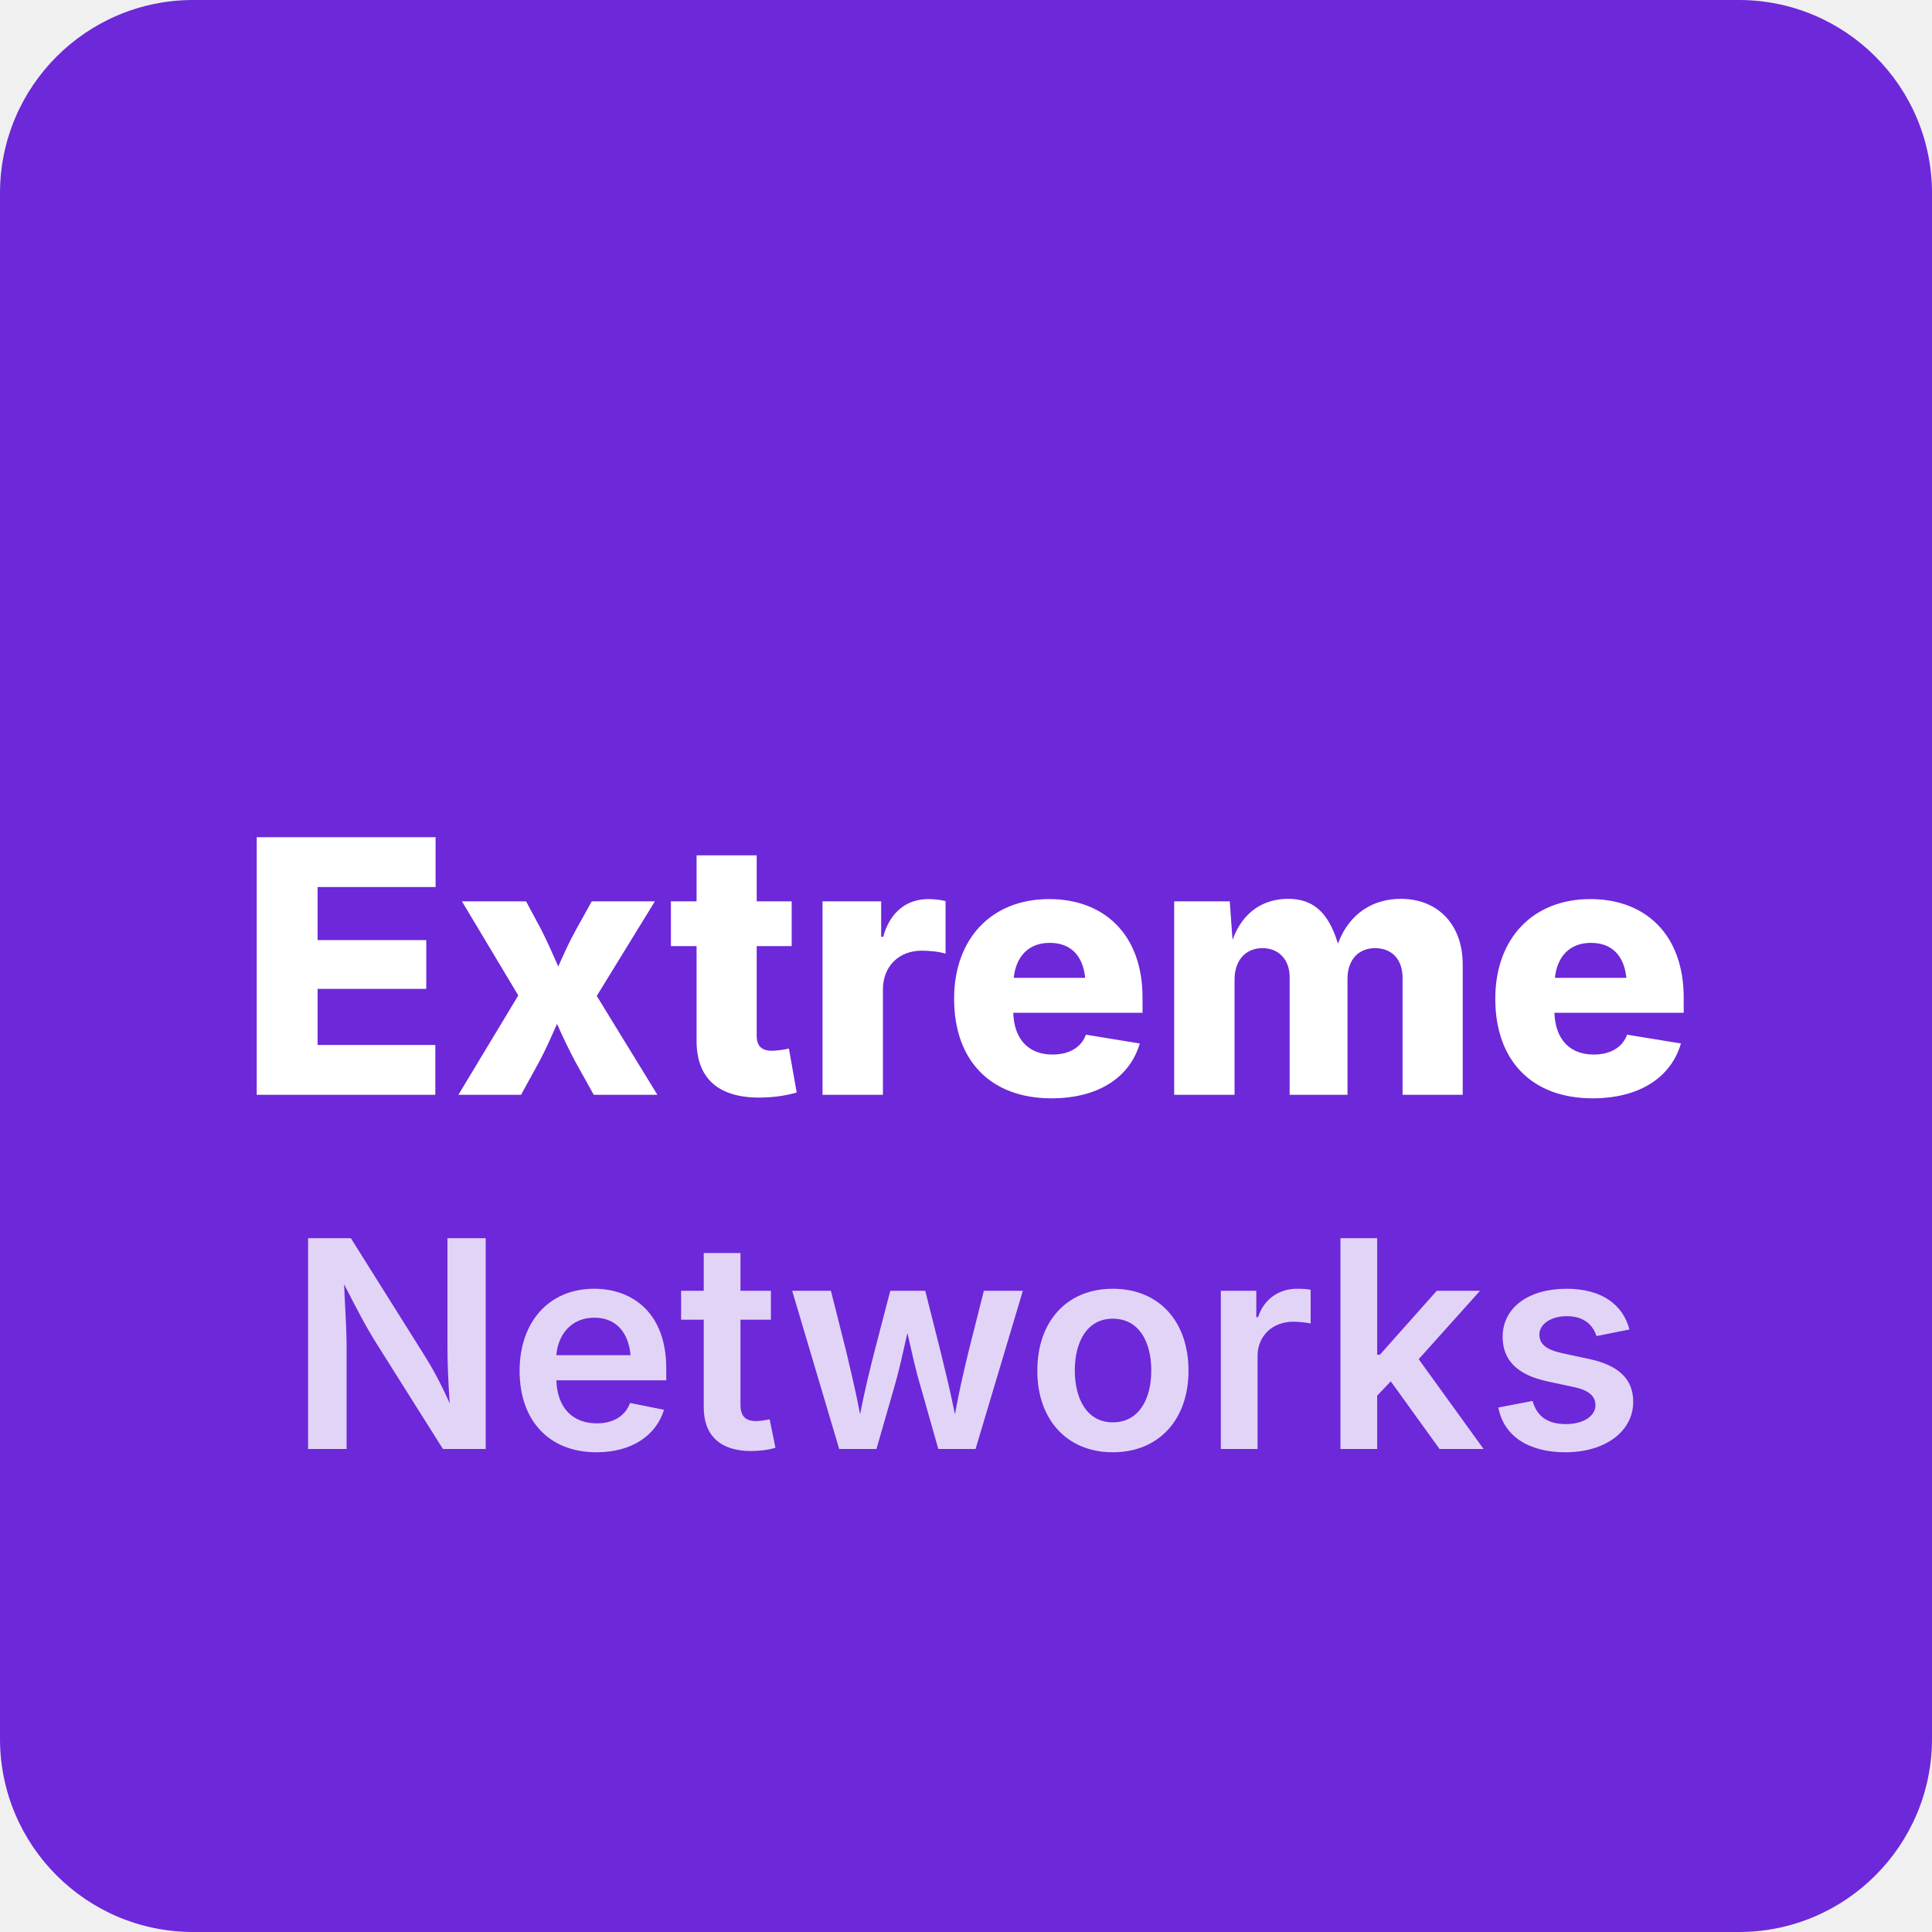
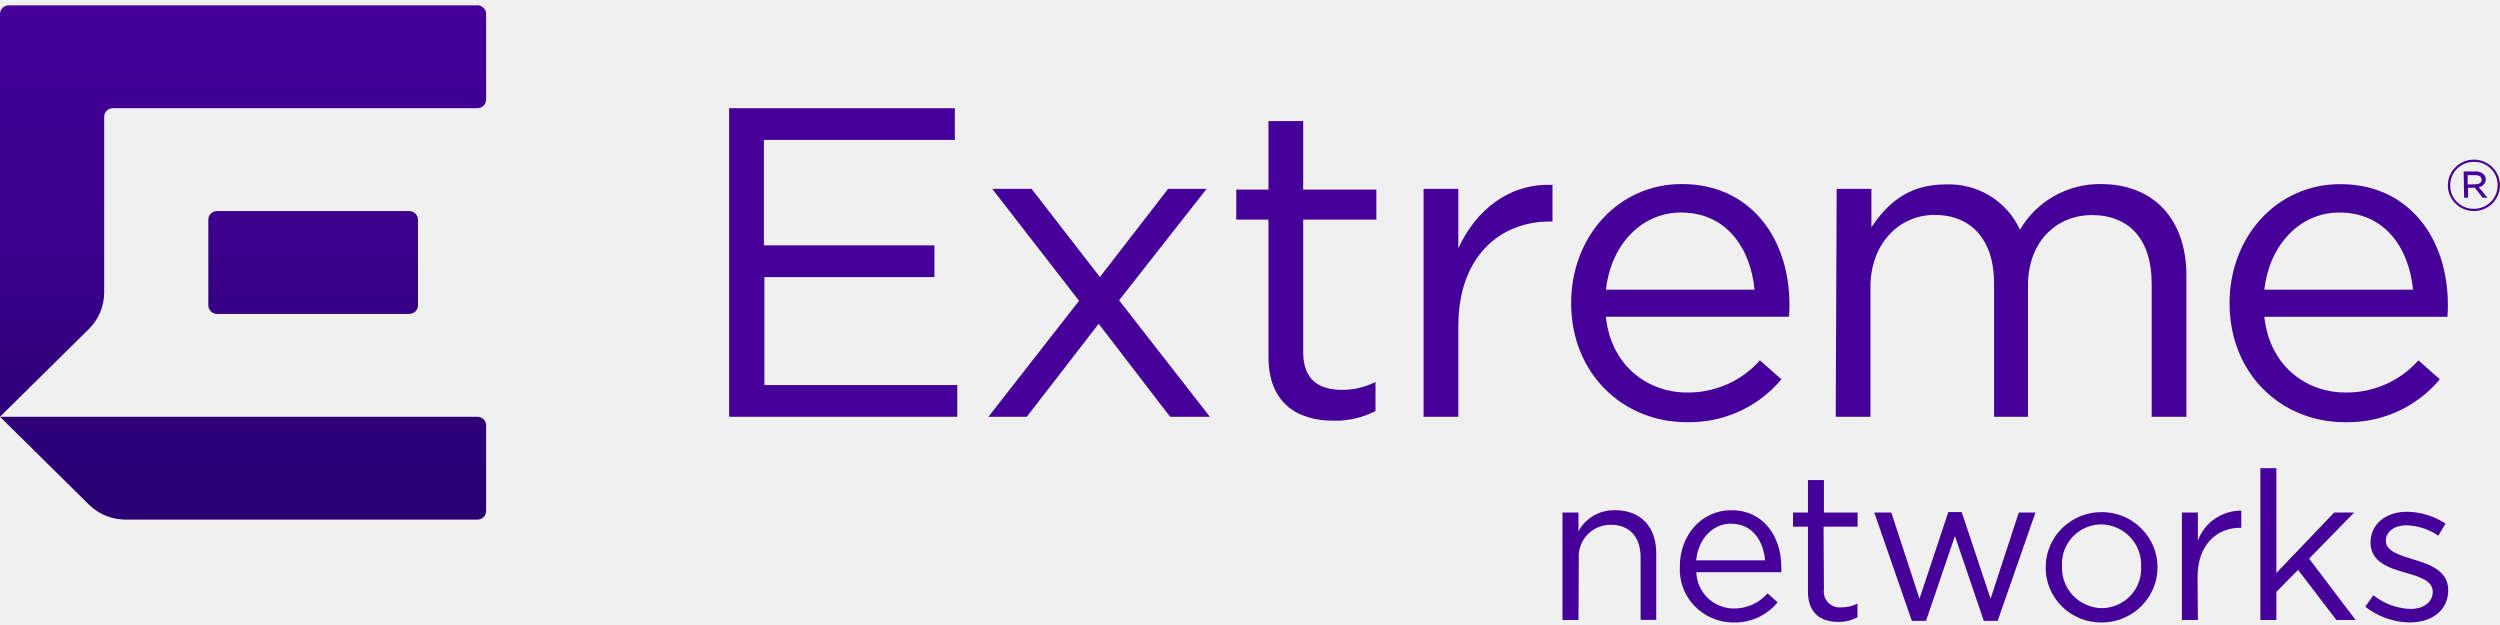
- <svg xmlns="http://www.w3.org/2000/svg" viewBox="0 0 120 120" width="120" height="120">
-   <rect width="120" height="120" fill="#6d28d9" rx="12" />
-   <text x="60" y="68" text-anchor="middle" font-family="Inter, sans-serif" font-weight="800" font-size="22" fill="white">Extreme</text>
-   <text x="60" y="90" text-anchor="middle" font-family="Inter, sans-serif" font-weight="600" font-size="18" fill="rgba(255,255,255,0.8)">Networks</text>
+ <svg xmlns="http://www.w3.org/2000/svg" width="216" height="54" viewBox="0 0 216 54" fill="none">
+   <path fill-rule="evenodd" clip-rule="evenodd" d="M213.746 13.792C212.503 13.792 211.496 14.786 211.496 16.013C211.496 17.24 212.503 18.235 213.746 18.235C214.989 18.235 215.996 17.24 215.996 16.013C215.996 14.786 214.989 13.792 213.746 13.792ZM215.206 14.57C215.592 14.952 215.804 15.473 215.794 16.013C215.798 16.551 215.584 17.069 215.199 17.45C214.814 17.831 214.291 18.044 213.746 18.042C213.2 18.05 212.673 17.839 212.287 17.456C211.901 17.074 211.689 16.553 211.699 16.013C211.695 15.475 211.909 14.958 212.294 14.576C212.678 14.195 213.201 13.982 213.746 13.984C214.293 13.976 214.82 14.187 215.206 14.57ZM212.861 14.813H213.896C214.146 14.8 214.392 14.886 214.579 15.05C214.701 15.166 214.769 15.327 214.766 15.495C214.765 15.836 214.509 16.124 214.166 16.169L214.916 17.079H214.496L213.836 16.22H213.244V17.079H212.899L212.861 14.813ZM214.414 15.524C214.414 15.784 214.189 15.924 213.866 15.924L213.206 15.939V15.132H213.881C214.211 15.132 214.414 15.287 214.414 15.524Z" fill="#440099" />
+   <path d="M136.378 53.569H134.998V44.282H136.378V45.896C137.003 44.748 138.231 44.046 139.55 44.082C141.8 44.082 143.098 45.563 143.098 47.785V53.554H141.748V48.14C141.748 46.422 140.818 45.341 139.183 45.341C138.414 45.333 137.676 45.642 137.149 46.195C136.622 46.748 136.353 47.494 136.408 48.251L136.378 53.569Z" fill="#440099" />
+   <path fill-rule="evenodd" clip-rule="evenodd" d="M152.72 51.265C151.99 52.104 150.923 52.584 149.803 52.576H149.823C148.054 52.575 146.608 51.182 146.563 49.436H153.905C153.916 49.293 153.916 49.149 153.905 49.006C153.905 46.303 152.323 44.081 149.585 44.081C147.02 44.081 145.138 46.236 145.138 48.932C145.064 50.191 145.518 51.424 146.393 52.342C147.269 53.26 148.489 53.781 149.765 53.783C151.242 53.817 152.651 53.174 153.583 52.043L152.72 51.265ZM149.548 45.245C151.4 45.245 152.36 46.718 152.503 48.414H146.548C146.72 46.6 147.943 45.245 149.548 45.245Z" fill="#440099" />
+   <path d="M157.587 50.925C157.524 51.35 157.667 51.78 157.974 52.085C158.281 52.389 158.716 52.533 159.147 52.472C159.613 52.475 160.072 52.363 160.482 52.147V53.331C159.973 53.602 159.403 53.74 158.825 53.731C157.325 53.731 156.207 52.991 156.207 51.11V45.504H154.917V44.282H156.207V41.475H157.587V44.282H160.497V45.504H157.557L157.587 50.925Z" fill="#440099" />
+   <path d="M168.335 44.245L165.845 51.732L163.407 44.282H161.937L165.185 53.643H166.407L168.905 46.311L171.402 53.643H172.595L175.865 44.282H174.425L171.987 51.732L169.49 44.245H168.335Z" fill="#440099" />
+   <path fill-rule="evenodd" clip-rule="evenodd" d="M178.116 52.366C179.02 53.276 180.258 53.788 181.549 53.783C184.212 53.799 186.385 51.685 186.409 49.056C186.432 46.427 184.296 44.275 181.634 44.245C178.971 44.215 176.787 46.318 176.749 48.947C176.719 50.222 177.212 51.455 178.116 52.366ZM179.07 46.388C179.711 45.706 180.607 45.314 181.55 45.304C182.499 45.325 183.4 45.723 184.048 46.409C184.696 47.095 185.037 48.01 184.992 48.947C185.047 49.877 184.715 50.788 184.071 51.468C183.428 52.148 182.53 52.538 181.587 52.547C180.641 52.524 179.743 52.125 179.098 51.441C178.453 50.756 178.115 49.844 178.16 48.91C178.1 47.982 178.429 47.07 179.07 46.388Z" fill="#440099" />
+   <path d="M189.897 53.569H188.517V44.282H189.897V46.703C190.468 45.146 191.969 44.111 193.647 44.119V45.6H193.542C191.517 45.6 189.867 47.081 189.867 49.858L189.897 53.569Z" fill="#440099" />
+   <path d="M195.297 40.453V53.568H196.677V51.139L198.552 49.236L201.867 53.568H203.524L199.504 48.266L203.397 44.281H201.672L196.677 49.51V40.453H195.297Z" fill="#440099" />
+   <path d="M208.196 53.783C206.801 53.76 205.453 53.281 204.364 52.42L205.061 51.428C205.971 52.159 207.099 52.575 208.271 52.613C209.381 52.613 210.191 52.043 210.191 51.132C210.191 50.191 209.096 49.836 207.881 49.495C206.426 49.08 204.814 48.577 204.814 46.873C204.814 45.274 206.134 44.215 207.971 44.215C209.155 44.236 210.307 44.591 211.294 45.237L210.671 46.281C209.865 45.729 208.914 45.418 207.934 45.385C206.839 45.385 206.134 45.955 206.134 46.733C206.134 47.614 207.289 47.955 208.526 48.34C209.959 48.769 211.526 49.325 211.526 50.991C211.526 52.754 210.079 53.776 208.226 53.776" fill="#440099" />
+   <path d="M62.998 9.348H82.498V12.088H65.999V21.198H80.736V23.938H66.043V33.269H82.708V36.009H62.998V9.348Z" fill="#440099" />
+   <path d="M93.23 25.989L85.73 16.317H89.128L95.03 23.938L100.925 16.317H104.248L96.688 25.945L104.533 36.009H101.098L94.925 27.974L88.715 36.009H85.4L93.23 25.989Z" fill="#440099" />
+   <path d="M109.595 30.825V18.976H106.813V16.384H109.595V10.459H112.595V16.384H118.918V18.976H112.595V30.41C112.595 32.81 113.945 33.684 115.948 33.684C116.954 33.691 117.947 33.457 118.843 33.002V35.513C117.734 36.083 116.499 36.371 115.25 36.35C112.025 36.35 109.595 34.787 109.595 30.825Z" fill="#440099" />
+   <path d="M122.998 16.317H125.998V21.456C127.497 18.183 130.355 15.82 134.135 15.976V19.138H133.91C129.545 19.138 125.998 22.219 125.998 28.166V36.009H122.998L122.998 16.317Z" fill="#440099" />
+   <path fill-rule="evenodd" clip-rule="evenodd" d="M152.059 31.136C150.474 32.922 148.179 33.936 145.774 33.913C142.264 33.913 139.174 31.514 138.747 27.366H154.564C154.598 27.024 154.613 26.681 154.609 26.337C154.609 20.546 151.212 15.902 145.309 15.902C139.797 15.902 135.747 20.472 135.747 26.182C135.747 32.306 140.247 36.468 145.699 36.476C148.868 36.556 151.898 35.19 153.912 32.773L152.059 31.136ZM145.234 18.361C149.164 18.361 151.249 21.442 151.594 25.026H138.754C139.174 21.175 141.799 18.361 145.234 18.361Z" fill="#440099" />
+   <path d="M158.689 16.317H161.689V19.635C163.002 17.687 164.772 15.932 168.132 15.932C170.872 15.834 173.401 17.382 174.529 19.85C175.958 17.387 178.622 15.878 181.497 15.902C186.086 15.902 188.906 18.946 188.906 23.819V36.009H185.906V24.508C185.906 20.701 183.979 18.583 180.739 18.583C177.739 18.583 175.219 20.805 175.219 24.671V36.009H172.287V24.434C172.287 20.731 170.322 18.569 167.157 18.569C163.992 18.569 161.607 21.153 161.607 24.775V36.009H158.607L158.689 16.317Z" fill="#440099" />
+   <path fill-rule="evenodd" clip-rule="evenodd" d="M208.953 31.136C207.367 32.924 205.068 33.939 202.661 33.914C199.151 33.914 196.068 31.514 195.641 27.374H211.458C211.496 26.915 211.496 26.611 211.496 26.345C211.496 20.553 208.098 15.91 202.203 15.91C196.683 15.91 192.634 20.479 192.634 26.189C192.634 32.321 197.111 36.476 202.586 36.476C205.755 36.557 208.785 35.191 210.798 32.773L208.953 31.136ZM202.121 18.361C206.059 18.361 208.143 21.442 208.488 25.026H195.641C196.069 21.175 198.694 18.361 202.121 18.361Z" fill="#440099" />
+   <path fill-rule="evenodd" clip-rule="evenodd" d="M41.999 1.202V8.607C41.999 9.016 41.663 9.348 41.249 9.348H9.75C9.336 9.348 9 9.68 9 10.089V25.278C9.001 26.459 8.526 27.591 7.68 28.425L0 36.009V1.202C0 0.793 0.336 0.461 0.75 0.461H41.249C41.663 0.461 41.999 0.793 41.999 1.202ZM18.749 27.122H35.362C35.776 27.122 36.112 26.79 36.112 26.381V18.976C36.112 18.567 35.776 18.235 35.362 18.235H18.749C18.335 18.235 17.999 18.567 17.999 18.976V26.381C17.999 26.79 18.335 27.122 18.749 27.122ZM7.68 43.593L0 36.009H41.249C41.663 36.009 41.999 36.341 41.999 36.75V44.156C41.999 44.565 41.663 44.896 41.249 44.896H10.867C9.672 44.897 8.525 44.428 7.68 43.593Z" fill="url(#paint0_linear_158_12425)" />
+   <defs>
+     <linearGradient id="paint0_linear_158_12425" x1="7.51006e-05" y1="0.461" x2="7.51006e-05" y2="44.896" gradientUnits="userSpaceOnUse">
+       <stop stop-color="#440099" />
+       <stop offset="0.331" stop-color="#3E0090" />
+       <stop offset="0.879" stop-color="#2C0076" />
+       <stop offset="0.996" stop-color="#280070" />
+     </linearGradient>
+   </defs>
</svg>
